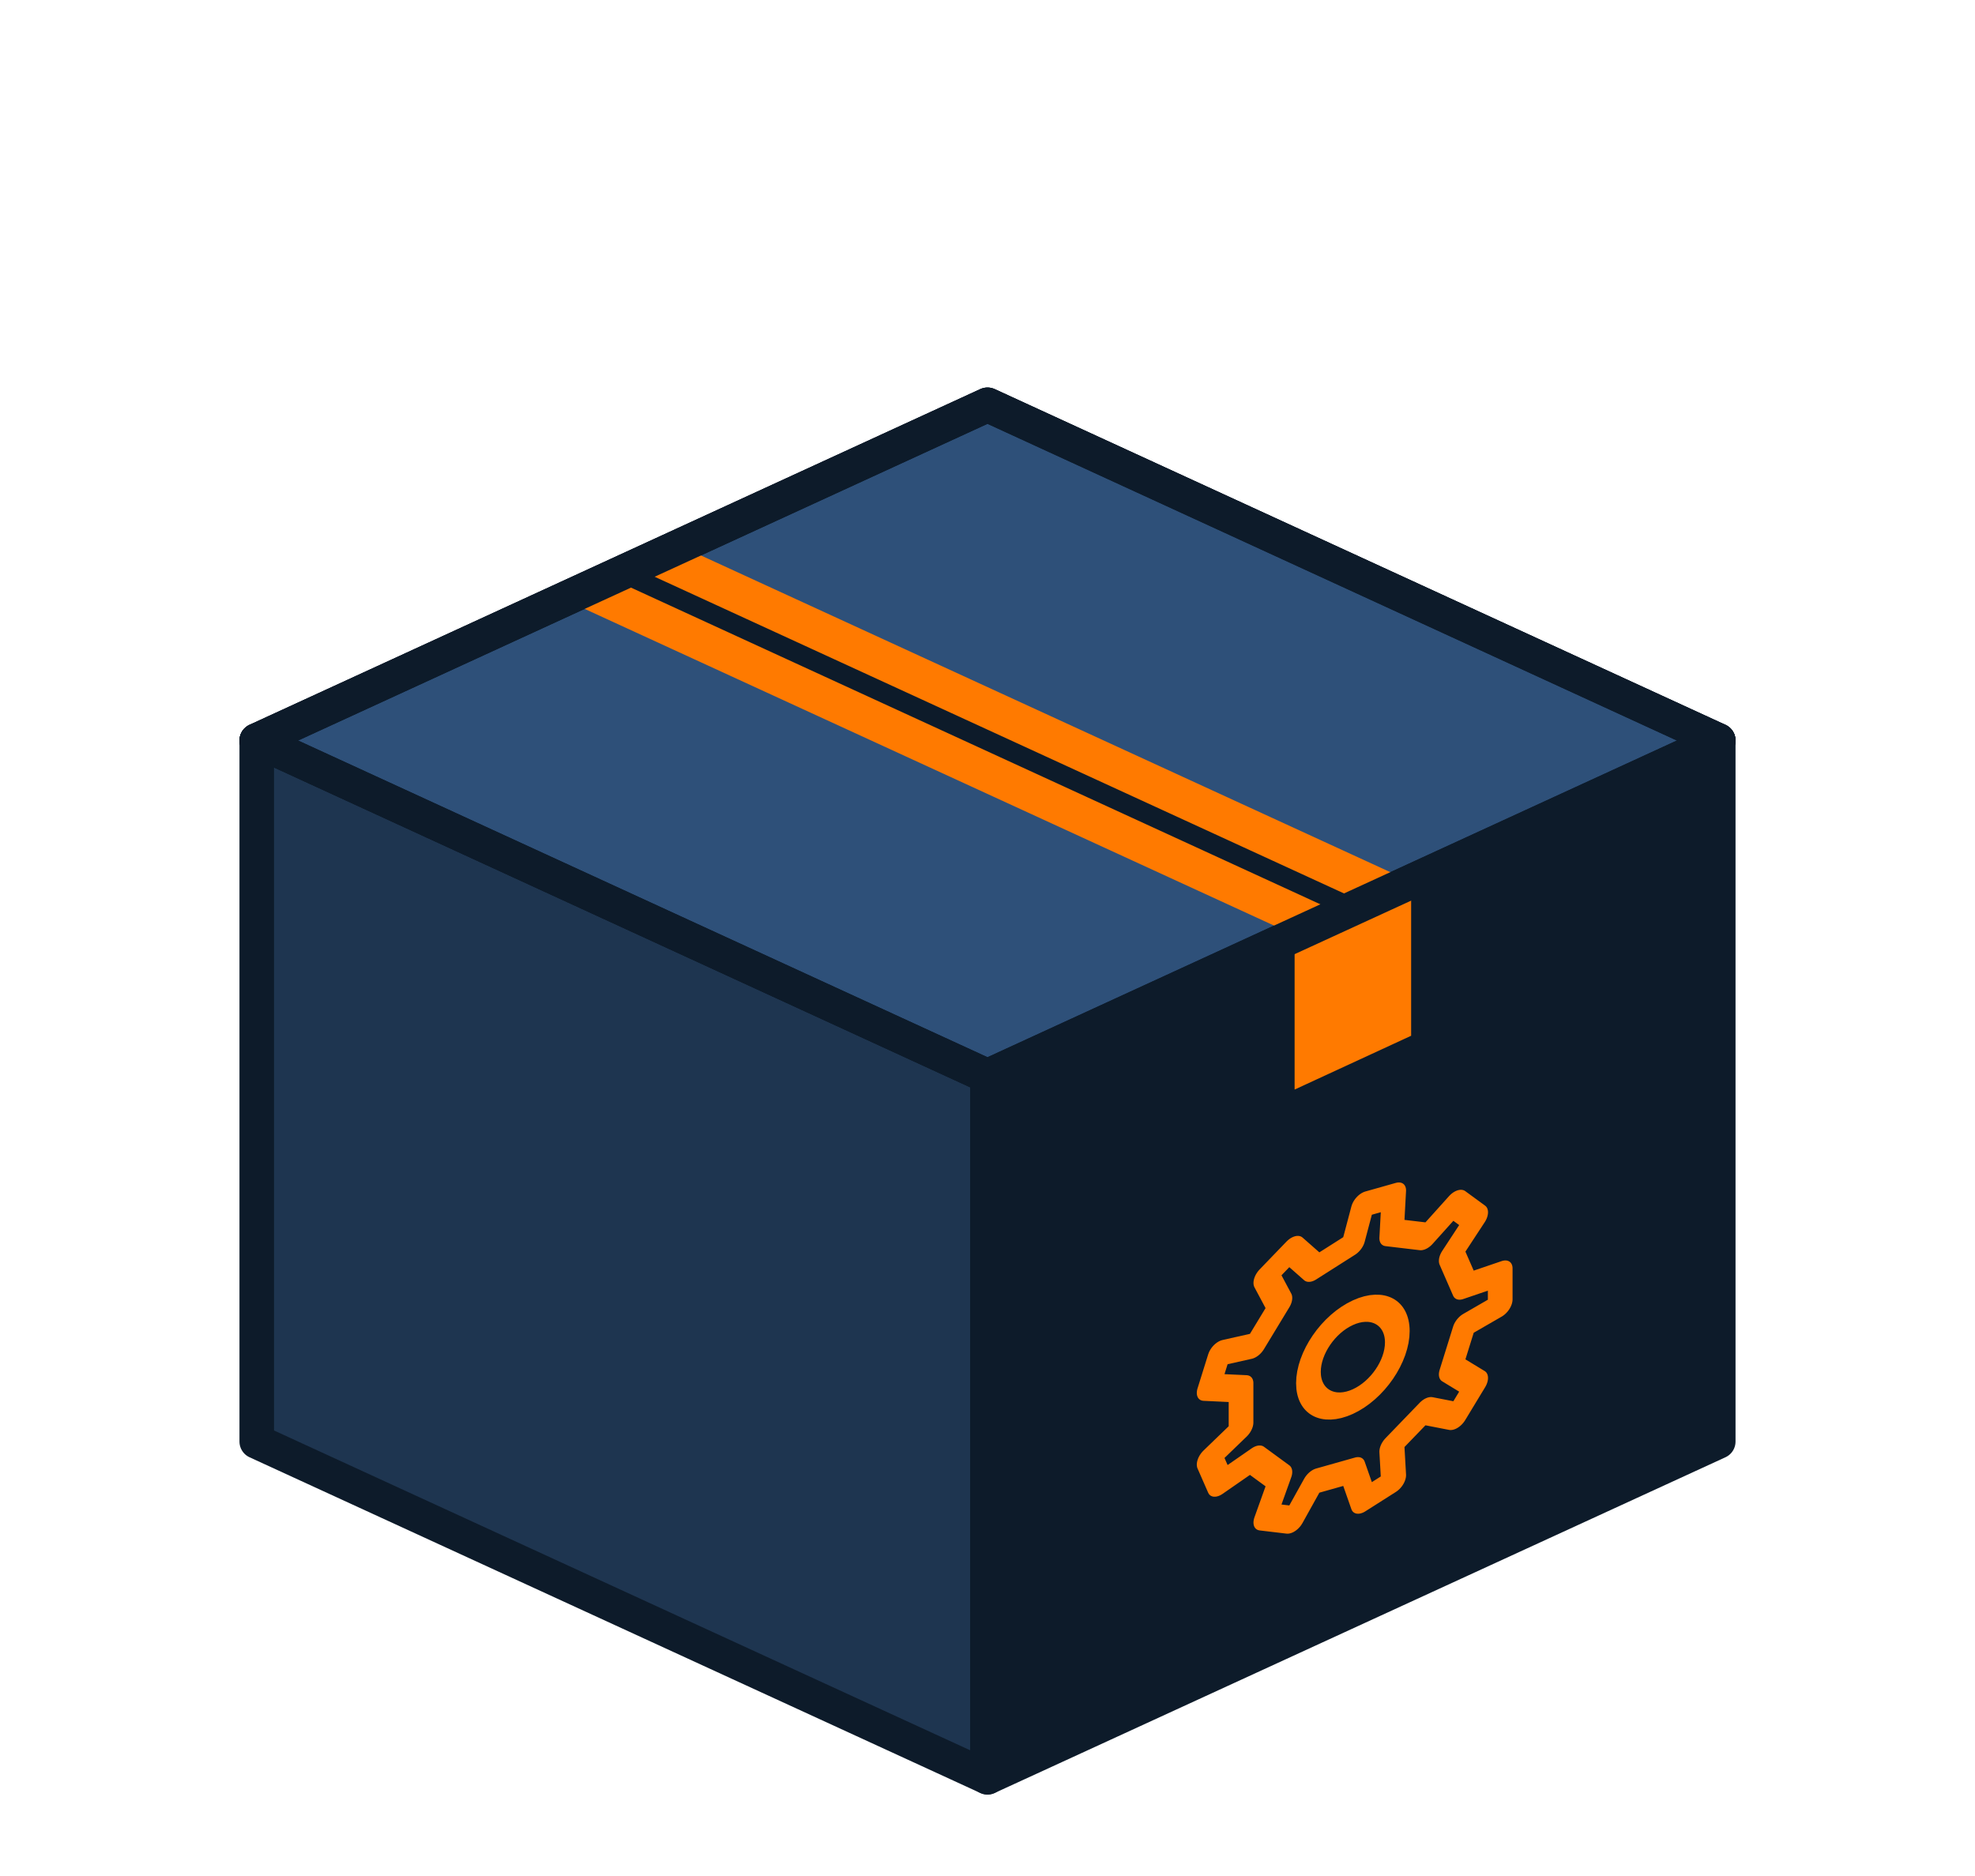
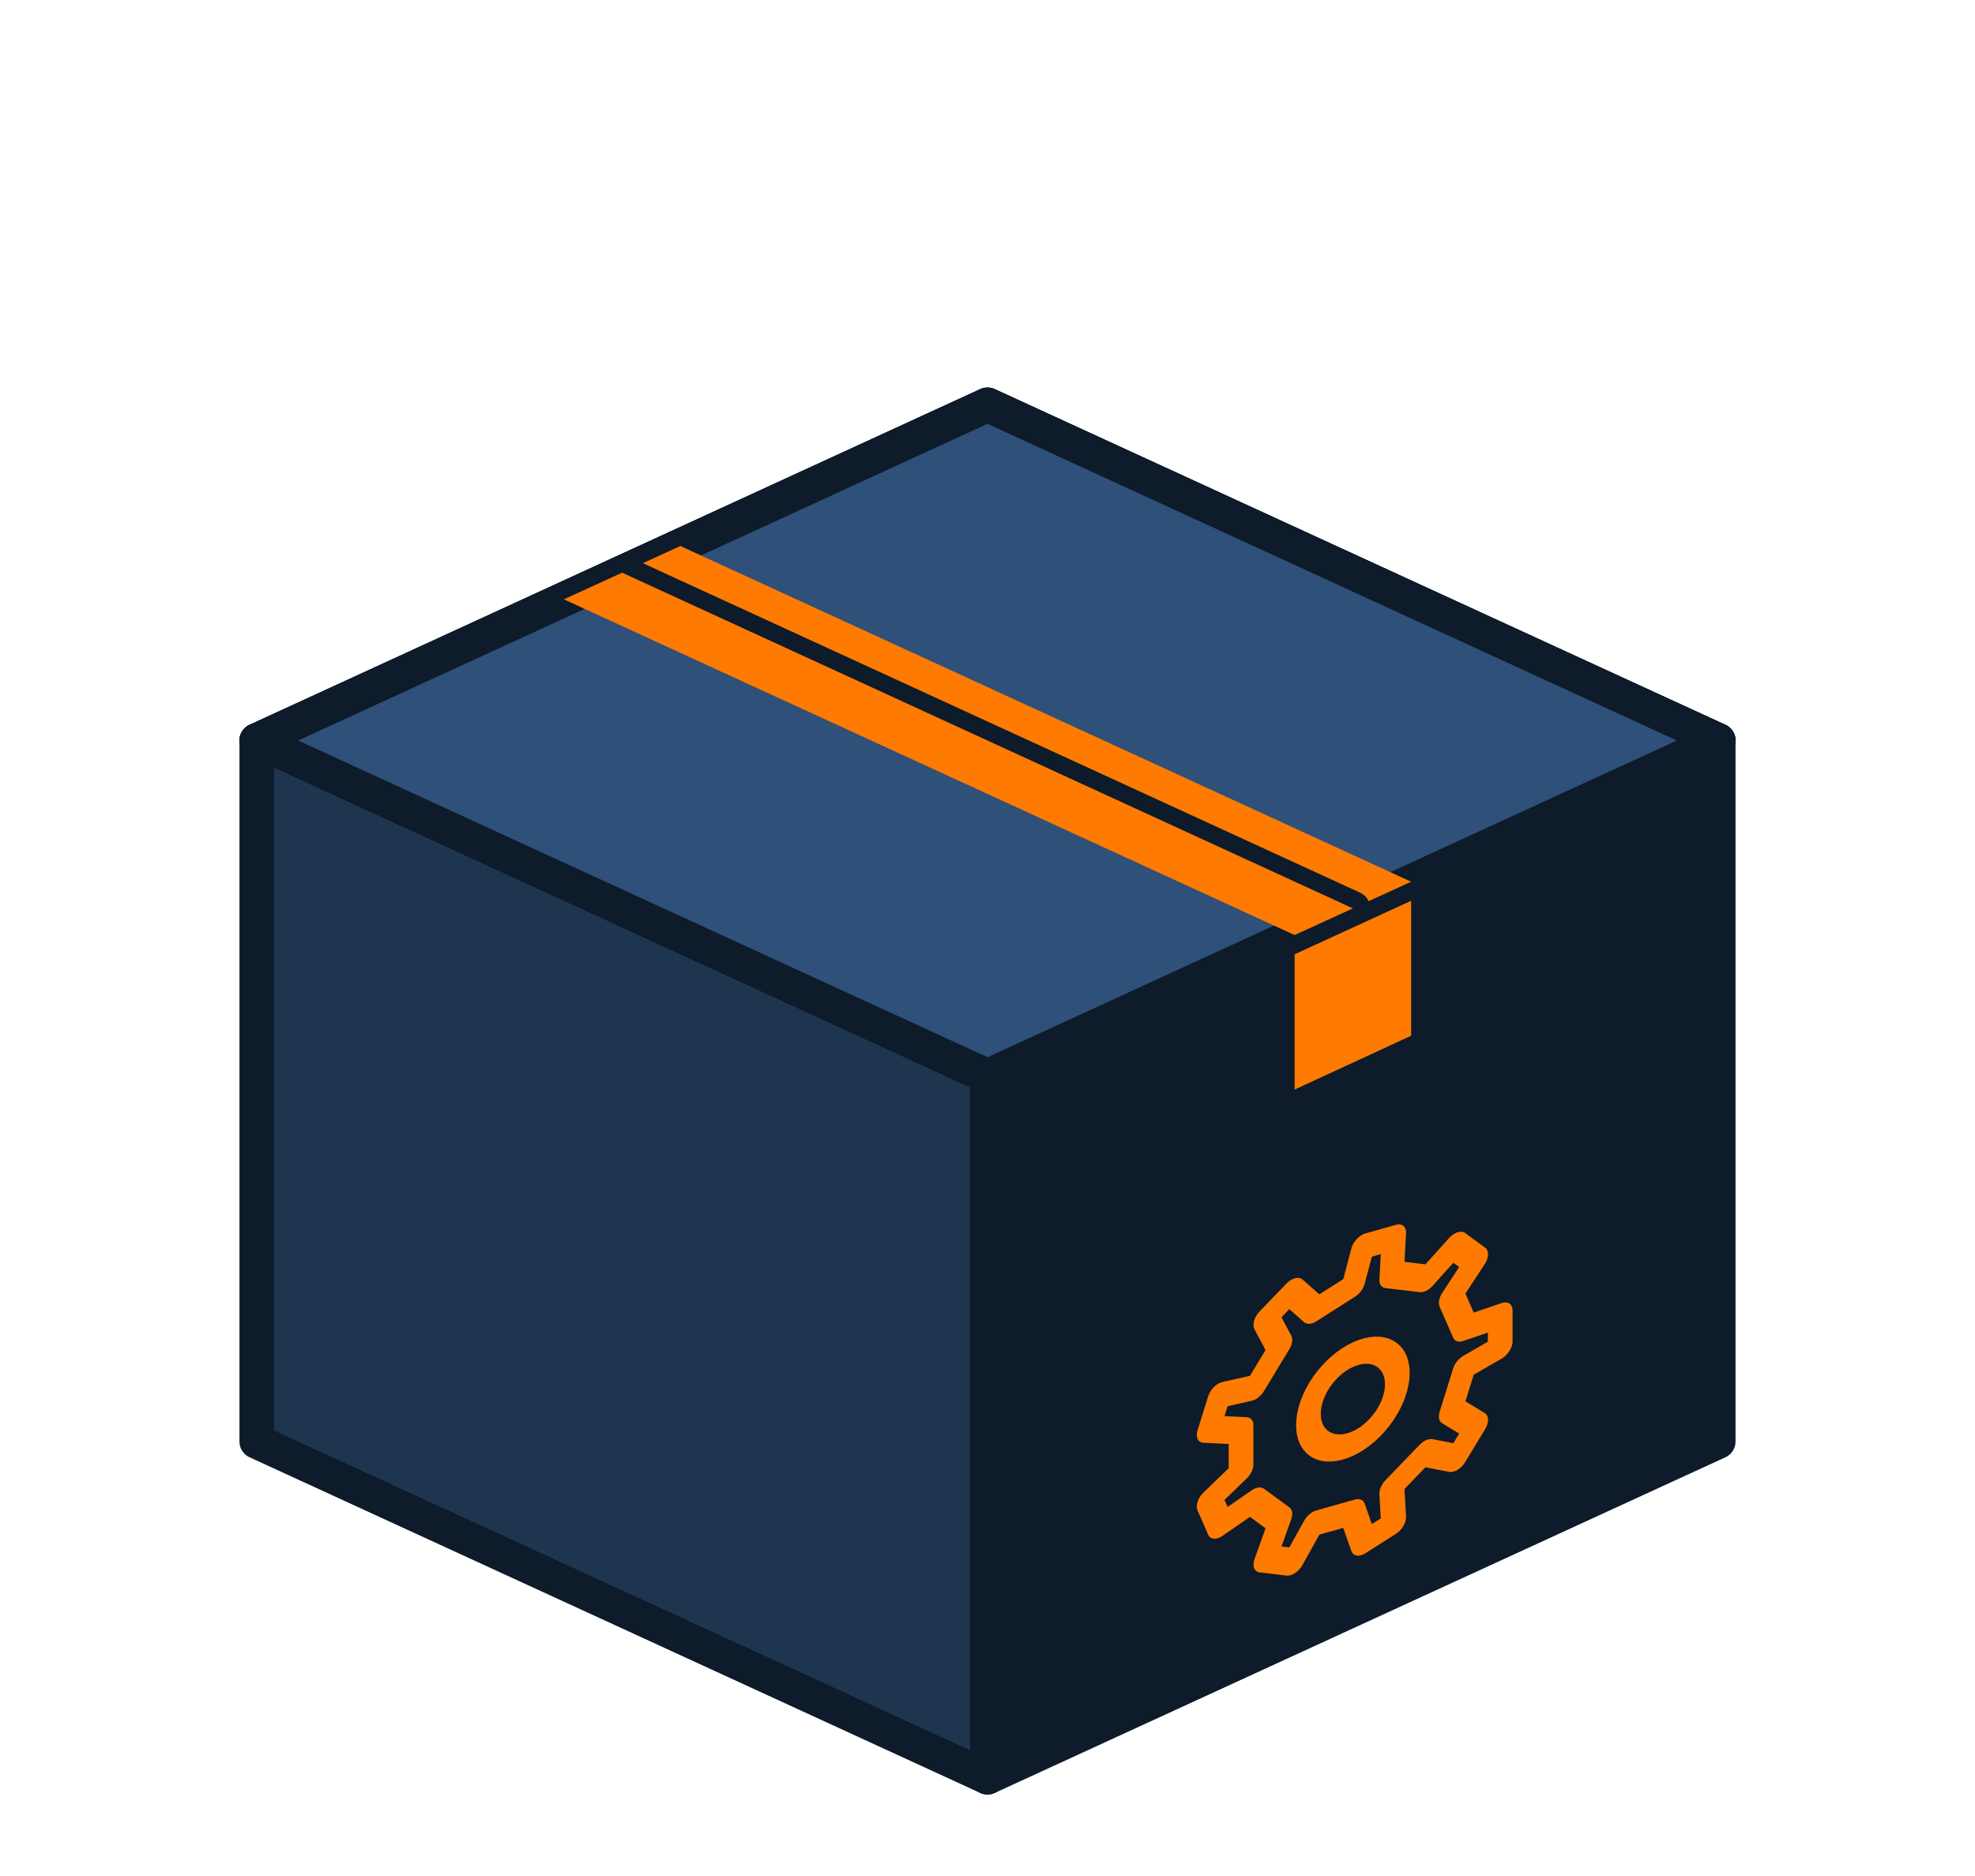
<svg xmlns="http://www.w3.org/2000/svg" viewBox="0 0 400 380" fill="none" stroke-linecap="round" stroke-linejoin="round">
  <g>
    <path d="M52 150 L200 82 L348 150 L200 218 Z" fill="#FF7A00" />
    <path d="M52 150 L200 82 L200 153 L129.3 185.5 Z" fill="#E06400" />
    <path d="M52 150 L200 218 L348 150 L321.4 137.8 L200 175.4 L78.6 137.8 Z" fill="#B84A00" />
    <path d="M52 150 L200 82 L348 150 L200 218 Z" stroke="#0D1B2A" stroke-width="7" />
  </g>
  <g>
    <path d="M52 150 L200 218 L200 360 L52 292 Z" fill="#1E3550" stroke="#0D1B2A" stroke-width="7" />
    <path d="M200 218 L348 150 L348 292 L200 360 Z" fill="#0D1B2A" stroke="#0D1B2A" stroke-width="7" />
-     <g transform="matrix(1 -0.459 0 1 274 274.9)">
+     <path d="M262.2 189.4 L285.8 178.6 L285.8 209.8 L262.2 220.7 Z" fill="#FF7A00" />
+     <g transform="matrix(1 -0.459 0 1 274 283.4)">
      <path d="M22.65,-3.99 L29.84,-3.14 L29.84,3.14 L22.65,3.99 L19.92,11.50 L24.87,16.78 L20.84,21.58 L14.78,17.62 L7.87,21.61 L8.27,28.84 L2.09,29.93 L0.00,23.00 L-7.87,21.61 L-12.20,27.41 L-17.63,24.27 L-14.78,17.62 L-19.92,11.50 L-26.96,13.15 L-29.11,7.26 L-22.65,3.99 L-22.65,-3.99 L-29.11,-7.26 L-26.96,-13.15 L-19.92,-11.50 L-14.78,-17.62 L-17.63,-24.27 L-12.20,-27.41 L-7.87,-21.61 L-0.00,-23.00 L2.09,-29.93 L8.27,-28.84 L7.87,-21.61 L14.78,-17.62 L20.84,-21.58 L24.87,-16.78 L19.92,-11.50 Z" stroke="#FF7A00" stroke-width="5" />
      <circle r="9" stroke="#FF7A00" stroke-width="5" />
    </g>
  </g>
  <g>
-     <path d="M52 150 L200 82 L348 150 L200 218 Z" fill="#2E5079" stroke="#0D1B2A" stroke-width="7" />
-     <path d="M114.2 121.4 L137.8 110.6 L285.8 178.6 L262.2 189.4 Z" fill="#FF7A00" />
-     <path d="M262.2 189.4 L285.8 178.6 L285.8 209.8 L262.2 220.7 Z" fill="#FF7A00" />
-     <path d="M126 116 L274 184" stroke="#0D1B2A" stroke-width="4" />
-     <path d="M52 150 L200 82 L348 150 L200 218 Z" stroke="#0D1B2A" stroke-width="7" />
+     <g>
+       <path d="M52 150 L200 82 L274 116 L126 184 Z" fill="#2E5079" stroke="#0D1B2A" stroke-width="7" />
+     </g>
+     <g>
+       <path d="M200 218 L348 150 L274 116 L126 184 Z" fill="#2E5079" stroke="#0D1B2A" stroke-width="7" />
+     </g>
+     <g>
+       <path d="M200 82 L348 150 L274 184 L126 116 Z" fill="#2E5079" stroke="#0D1B2A" stroke-width="7" />
+       <path d="M137.8 110.6 L285.8 178.6 L274 184 L126 116 Z" fill="#FF7A00" />
+     </g>
+     <g>
+       <path d="M52 150 L200 218 L274 184 L126 116 Z" fill="#2E5079" stroke="#0D1B2A" stroke-width="7" />
+       <path d="M114.2 121.4 L262.2 189.4 L274 184 L126 116 Z" fill="#FF7A00" />
+     </g>
  </g>
</svg>
